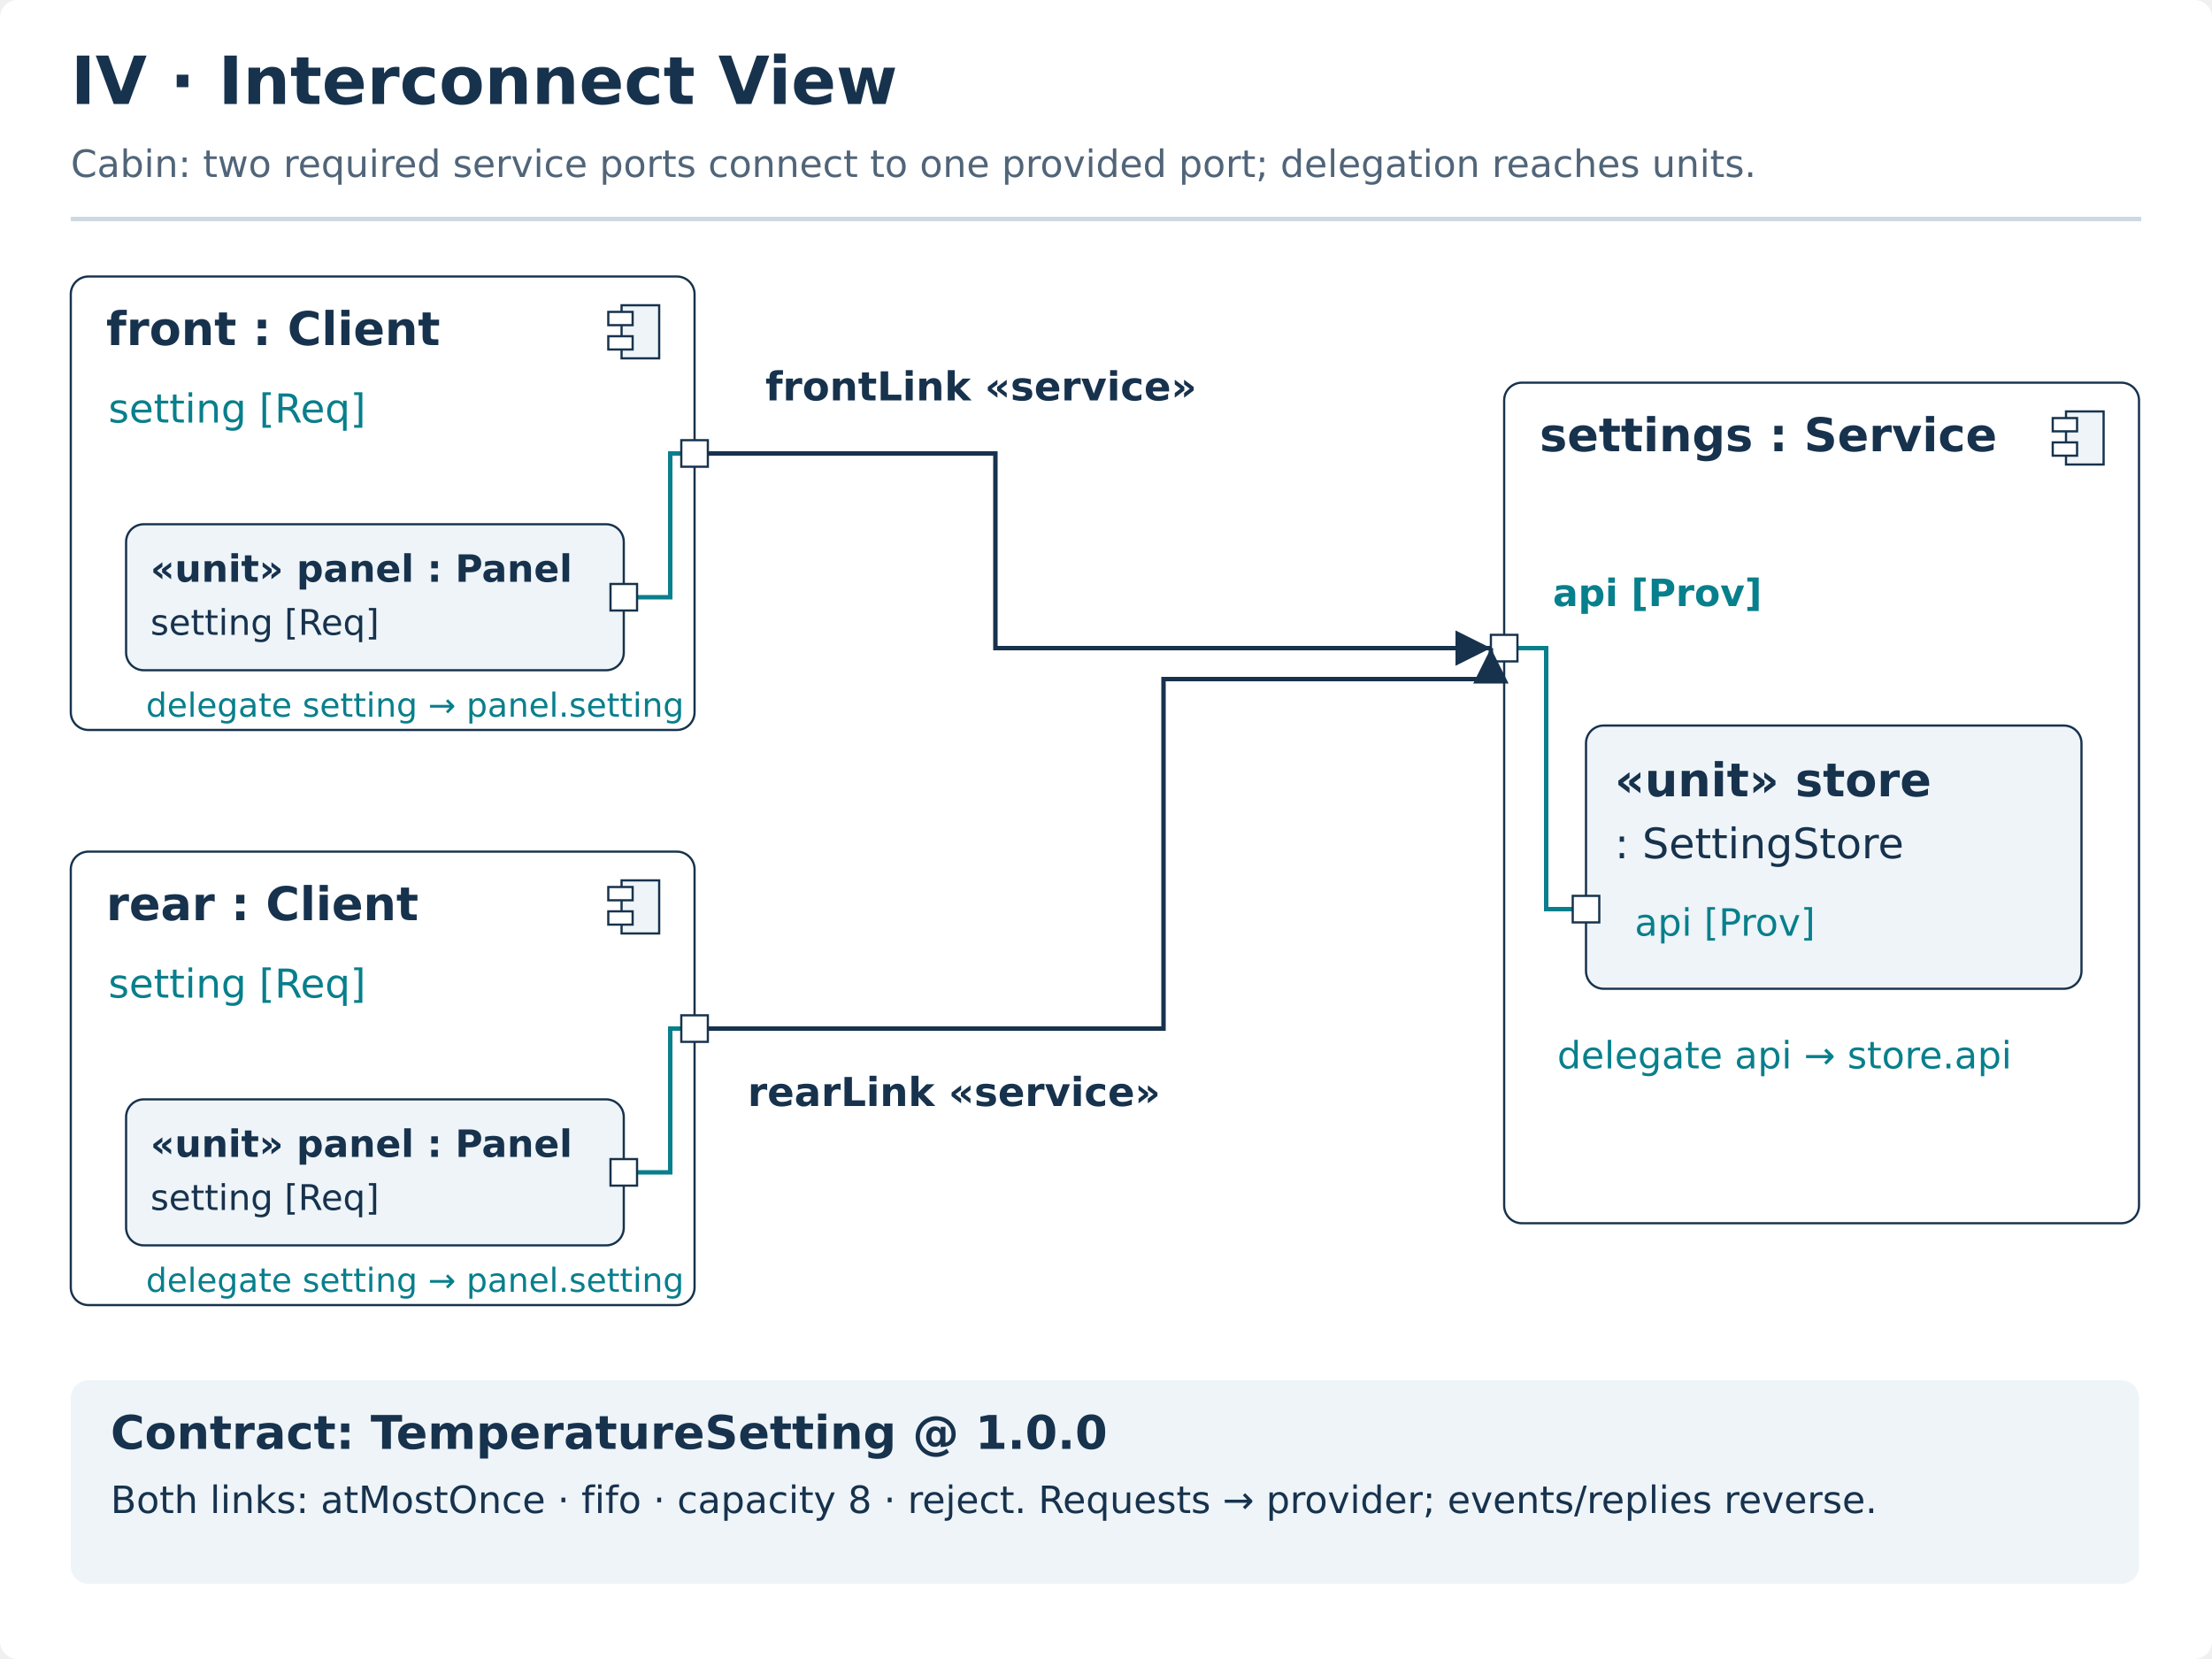
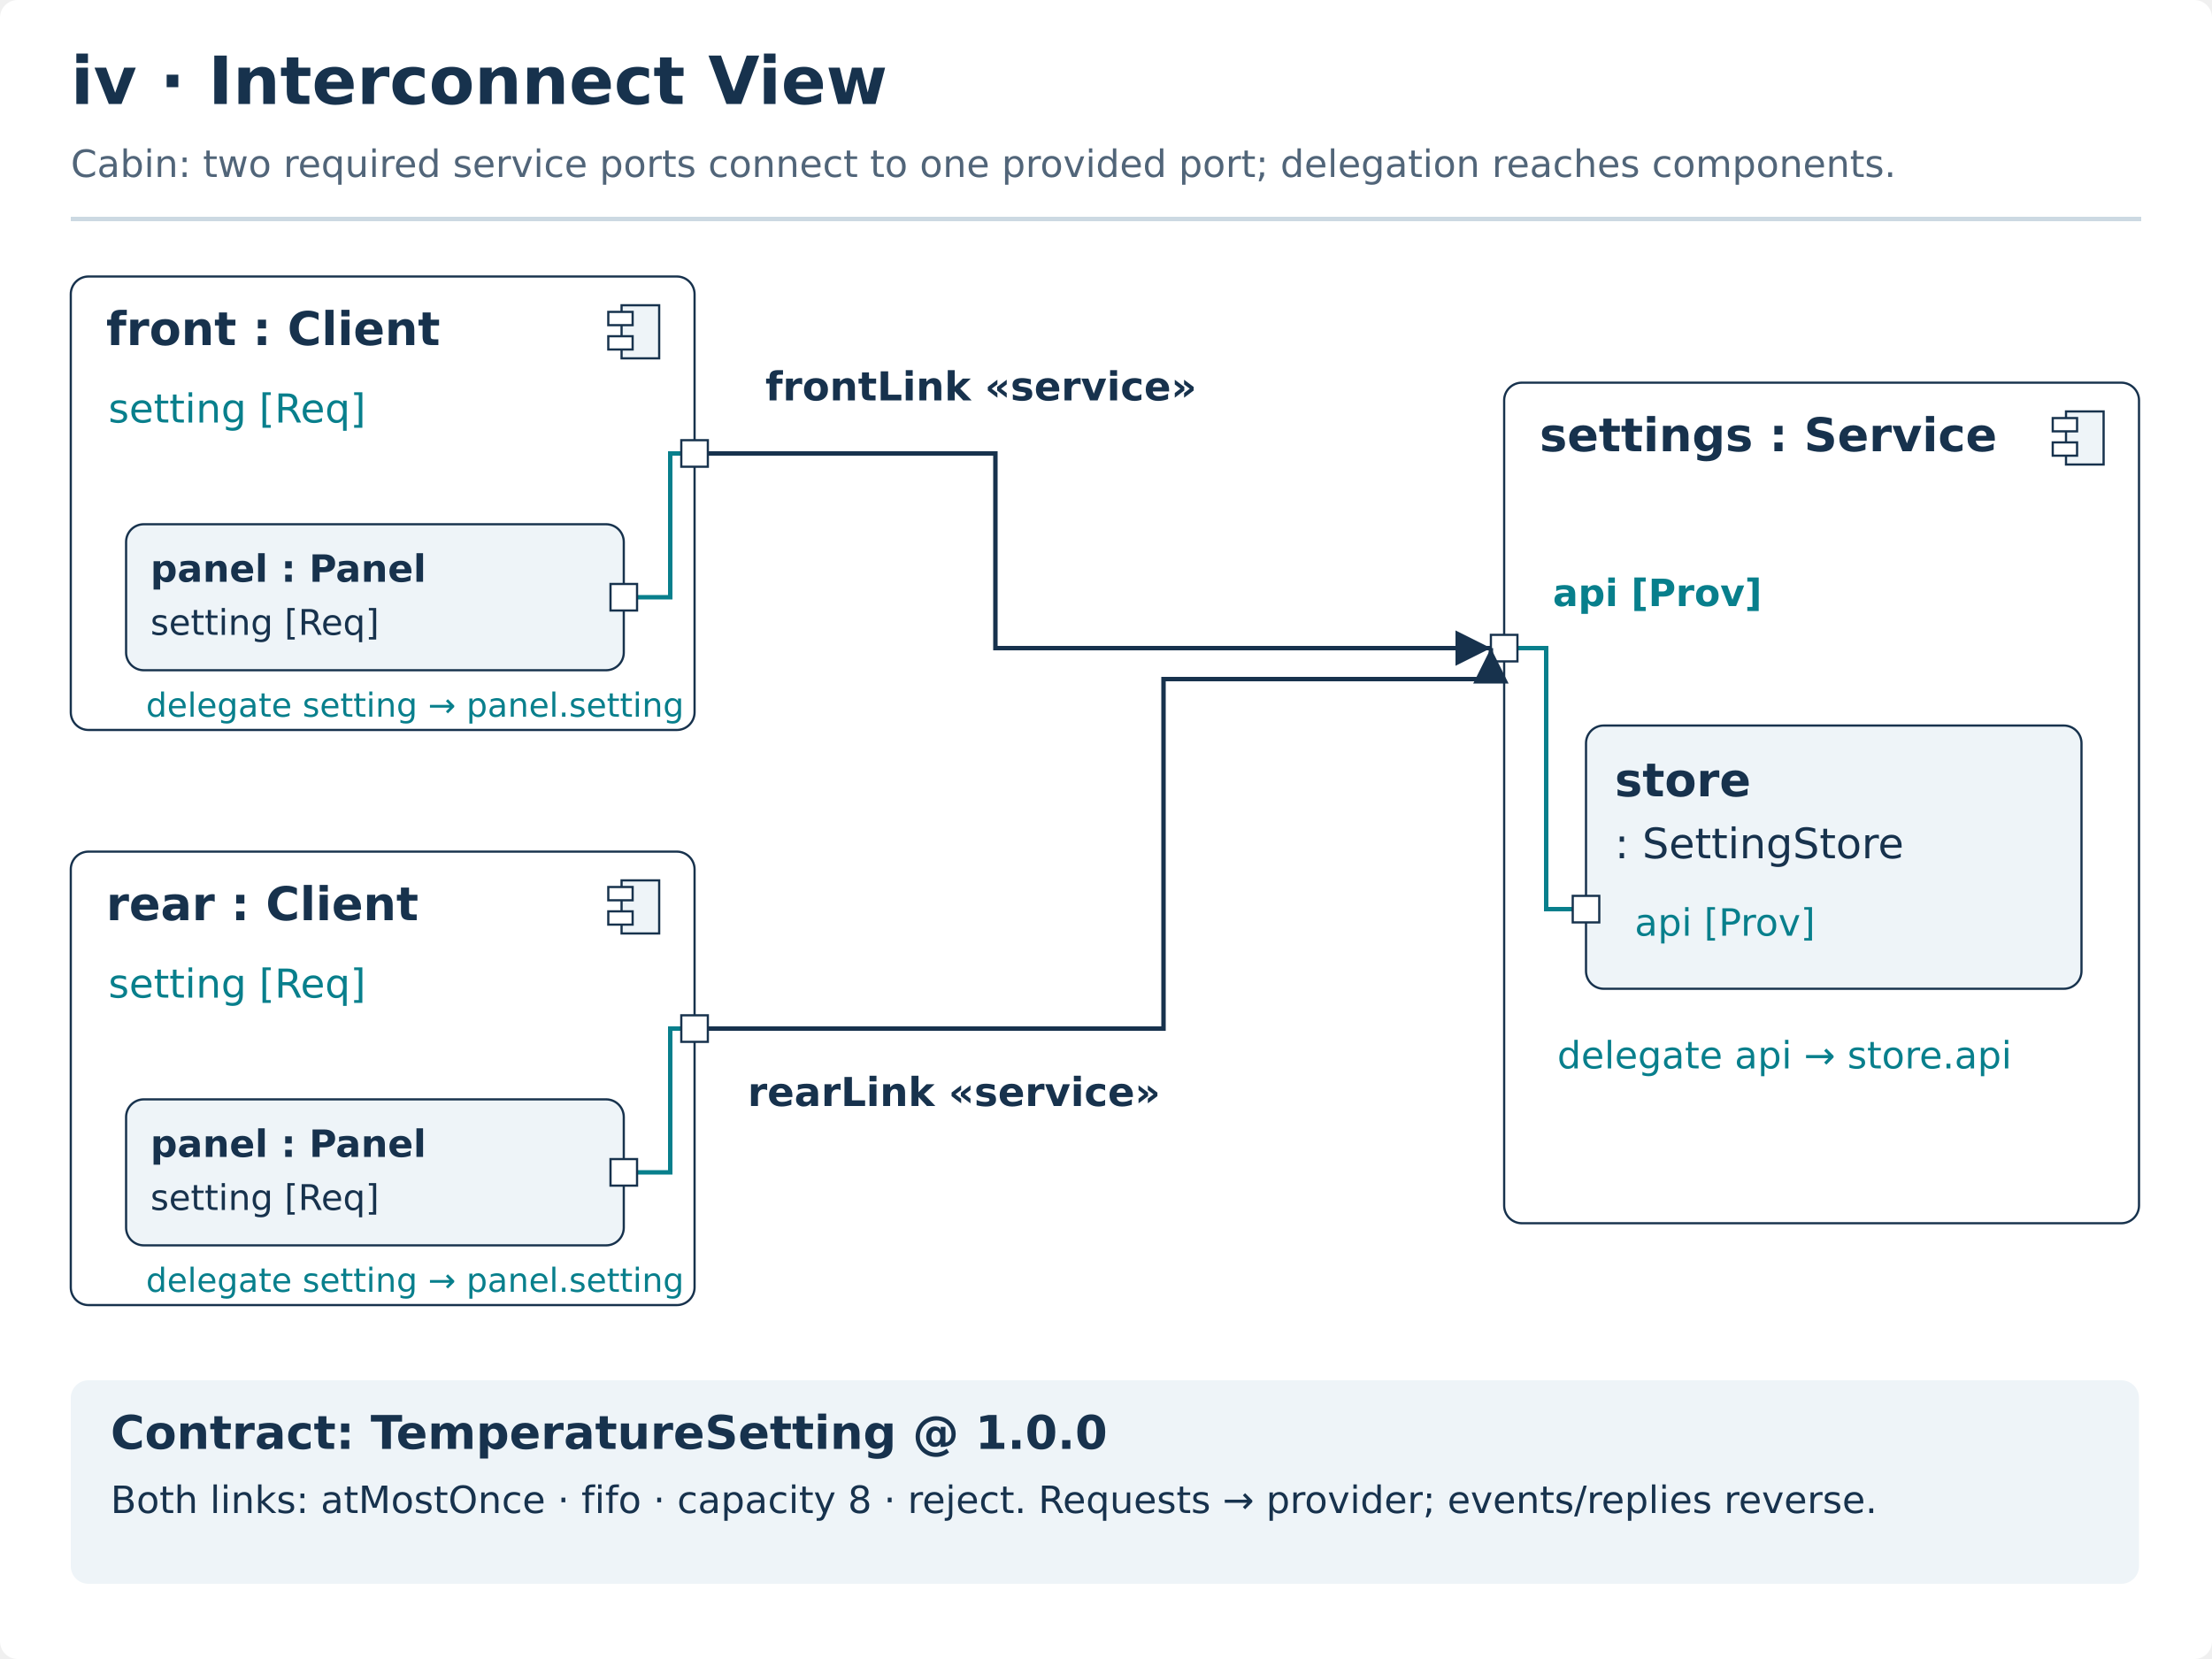
<svg xmlns="http://www.w3.org/2000/svg" width="1000" height="750" viewBox="0 0 1000 750" role="img" aria-labelledby="title desc">
  <defs>
    <marker id="arrow" markerWidth="9" markerHeight="9" refX="8" refY="4" orient="auto">
      <path d="M0 0 L8 4 L0 8 Z" fill="#17324d" />
    </marker>
  </defs>
  <g font-family="DejaVu Sans, sans-serif">
    <rect x="0" y="0" width="1000" height="750" rx="8" fill="#ffffff" stroke="none" />
-     <text x="32" y="47" font-size="30" font-weight="700" fill="#17324d">IV · Interconnect View</text>
-     <text x="32" y="80" font-size="17" font-weight="400" fill="#516579">Cabin: two required service ports connect to one provided port; delegation reaches units.</text>
+     <text x="32" y="47" font-size="30" font-weight="700" fill="#17324d">iv · Interconnect View</text>
+     <text x="32" y="80" font-size="17" font-weight="400" fill="#516579">Cabin: two required service ports connect to one provided port; delegation reaches components.</text>
    <polyline points="32,99 968,99" fill="none" stroke="#ccd9e2" stroke-width="2" />
    <rect x="32" y="125" width="282" height="205" rx="8" fill="#ffffff" stroke="#17324d" />
    <text x="48" y="156" font-size="21" font-weight="700" fill="#17324d">front : Client</text>
    <rect x="281" y="138" width="17" height="24" rx="0" fill="#eef4f8" stroke="#17324d" />
    <rect x="275" y="141" width="11" height="6" rx="0" fill="white" stroke="#17324d" />
    <rect x="275" y="152" width="11" height="6" rx="0" fill="white" stroke="#17324d" />
    <rect x="32" y="385" width="282" height="205" rx="8" fill="#ffffff" stroke="#17324d" />
    <text x="48" y="416" font-size="21" font-weight="700" fill="#17324d">rear : Client</text>
    <rect x="281" y="398" width="17" height="24" rx="0" fill="#eef4f8" stroke="#17324d" />
    <rect x="275" y="401" width="11" height="6" rx="0" fill="white" stroke="#17324d" />
    <rect x="275" y="412" width="11" height="6" rx="0" fill="white" stroke="#17324d" />
    <rect x="680" y="173" width="287" height="380" rx="8" fill="#ffffff" stroke="#17324d" />
    <text x="696" y="204" font-size="21" font-weight="700" fill="#17324d">settings : Service</text>
    <rect x="934" y="186" width="17" height="24" rx="0" fill="#eef4f8" stroke="#17324d" />
    <rect x="928" y="189" width="11" height="6" rx="0" fill="white" stroke="#17324d" />
    <rect x="928" y="200" width="11" height="6" rx="0" fill="white" stroke="#17324d" />
    <text x="49" y="191" font-size="18" font-weight="400" fill="#087f8c">setting [Req]</text>
    <rect x="57" y="237" width="225" height="66" rx="8" fill="#eef4f8" stroke="#17324d" />
-     <text x="68" y="263" font-size="17" font-weight="700" fill="#17324d">«unit» panel : Panel</text>
+     <text x="68" y="263" font-size="17" font-weight="700" fill="#17324d">panel : Panel</text>
    <text x="68" y="287" font-size="16" font-weight="400" fill="#17324d">setting [Req]</text>
    <polyline points="314,205 303,205 303,270 282,270" fill="none" stroke="#087f8c" stroke-width="2" />
    <text x="66" y="324" font-size="15" font-weight="400" fill="#087f8c">delegate setting → panel.setting</text>
    <rect x="308" y="199" width="12" height="12" rx="0" fill="white" stroke="#17324d" />
    <rect x="276" y="264" width="12" height="12" rx="0" fill="white" stroke="#17324d" />
    <text x="49" y="451" font-size="18" font-weight="400" fill="#087f8c">setting [Req]</text>
    <rect x="57" y="497" width="225" height="66" rx="8" fill="#eef4f8" stroke="#17324d" />
-     <text x="68" y="523" font-size="17" font-weight="700" fill="#17324d">«unit» panel : Panel</text>
+     <text x="68" y="523" font-size="17" font-weight="700" fill="#17324d">panel : Panel</text>
    <text x="68" y="547" font-size="16" font-weight="400" fill="#17324d">setting [Req]</text>
    <polyline points="314,465 303,465 303,530 282,530" fill="none" stroke="#087f8c" stroke-width="2" />
    <text x="66" y="584" font-size="15" font-weight="400" fill="#087f8c">delegate setting → panel.setting</text>
    <rect x="308" y="459" width="12" height="12" rx="0" fill="white" stroke="#17324d" />
    <rect x="276" y="524" width="12" height="12" rx="0" fill="white" stroke="#17324d" />
    <rect x="717" y="328" width="224" height="119" rx="8" fill="#eef4f8" stroke="#17324d" />
-     <text x="730" y="360" font-size="21" font-weight="700" fill="#17324d">«unit» store</text>
+     <text x="730" y="360" font-size="21" font-weight="700" fill="#17324d">store</text>
    <text x="730" y="388" font-size="19" font-weight="400" fill="#17324d">: SettingStore</text>
    <text x="739" y="423" font-size="17" font-weight="400" fill="#087f8c">api [Prov]</text>
    <polyline points="680,293 699,293 699,411 717,411" fill="none" stroke="#087f8c" stroke-width="2" />
    <rect x="674" y="287" width="12" height="12" rx="0" fill="white" stroke="#17324d" />
    <text x="702" y="274" font-size="17" font-weight="700" fill="#087f8c">api [Prov]</text>
    <rect x="711" y="405" width="12" height="12" rx="0" fill="white" stroke="#17324d" />
    <text x="704" y="483" font-size="17" font-weight="400" fill="#087f8c">delegate api → store.api</text>
    <polyline points="320,205 450,205 450,293 674,293" fill="none" stroke="#17324d" stroke-width="2" marker-end="url(#arrow)" />
    <text x="346" y="181" font-size="18" font-weight="700" fill="#17324d">frontLink «service»</text>
    <polyline points="320,465 526,465 526,307 674,307 674,293" fill="none" stroke="#17324d" stroke-width="2" marker-end="url(#arrow)" />
    <text x="338" y="500" font-size="18" font-weight="700" fill="#17324d">rearLink «service»</text>
    <rect x="32" y="624" width="935" height="92" rx="8" fill="#eef4f8" stroke="none" />
    <text x="50" y="655" font-size="21" font-weight="700" fill="#17324d">Contract: TemperatureSetting @ 1.0.0</text>
    <text x="50" y="684" font-size="17" font-weight="400" fill="#17324d">Both links: atMostOnce · fifo · capacity 8 · reject. Requests → provider; events/replies reverse.</text>
  </g>
</svg>
